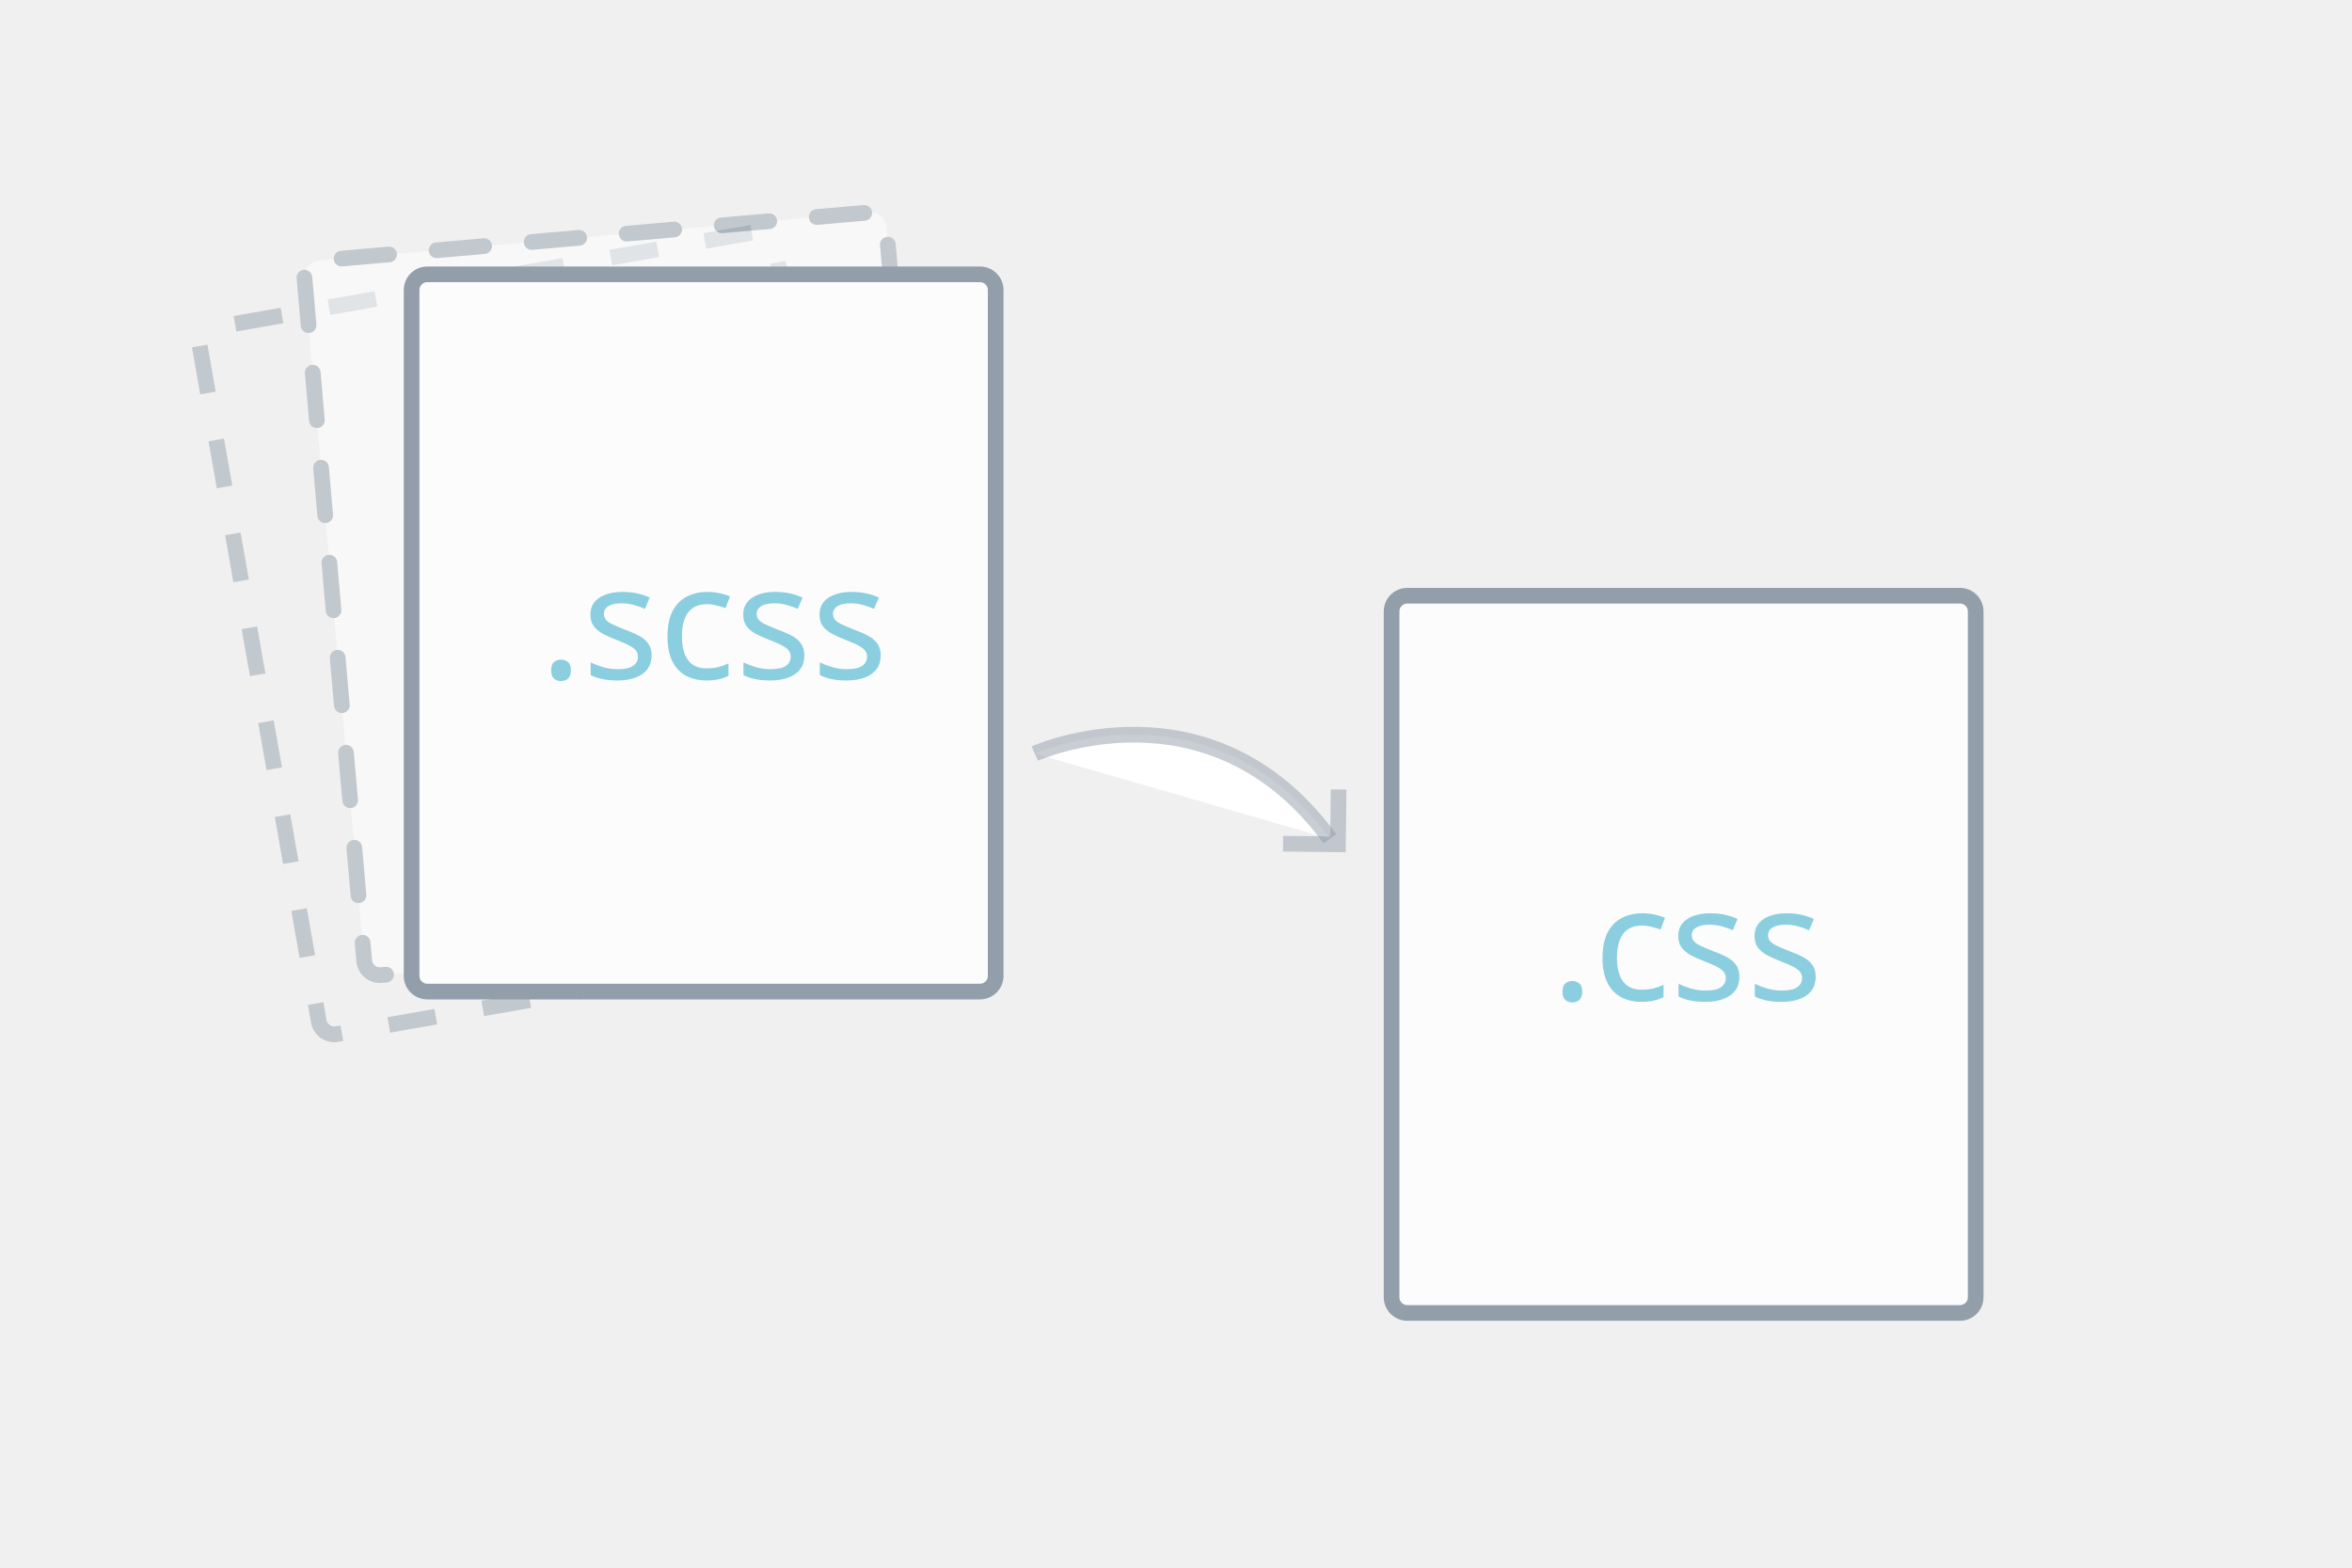
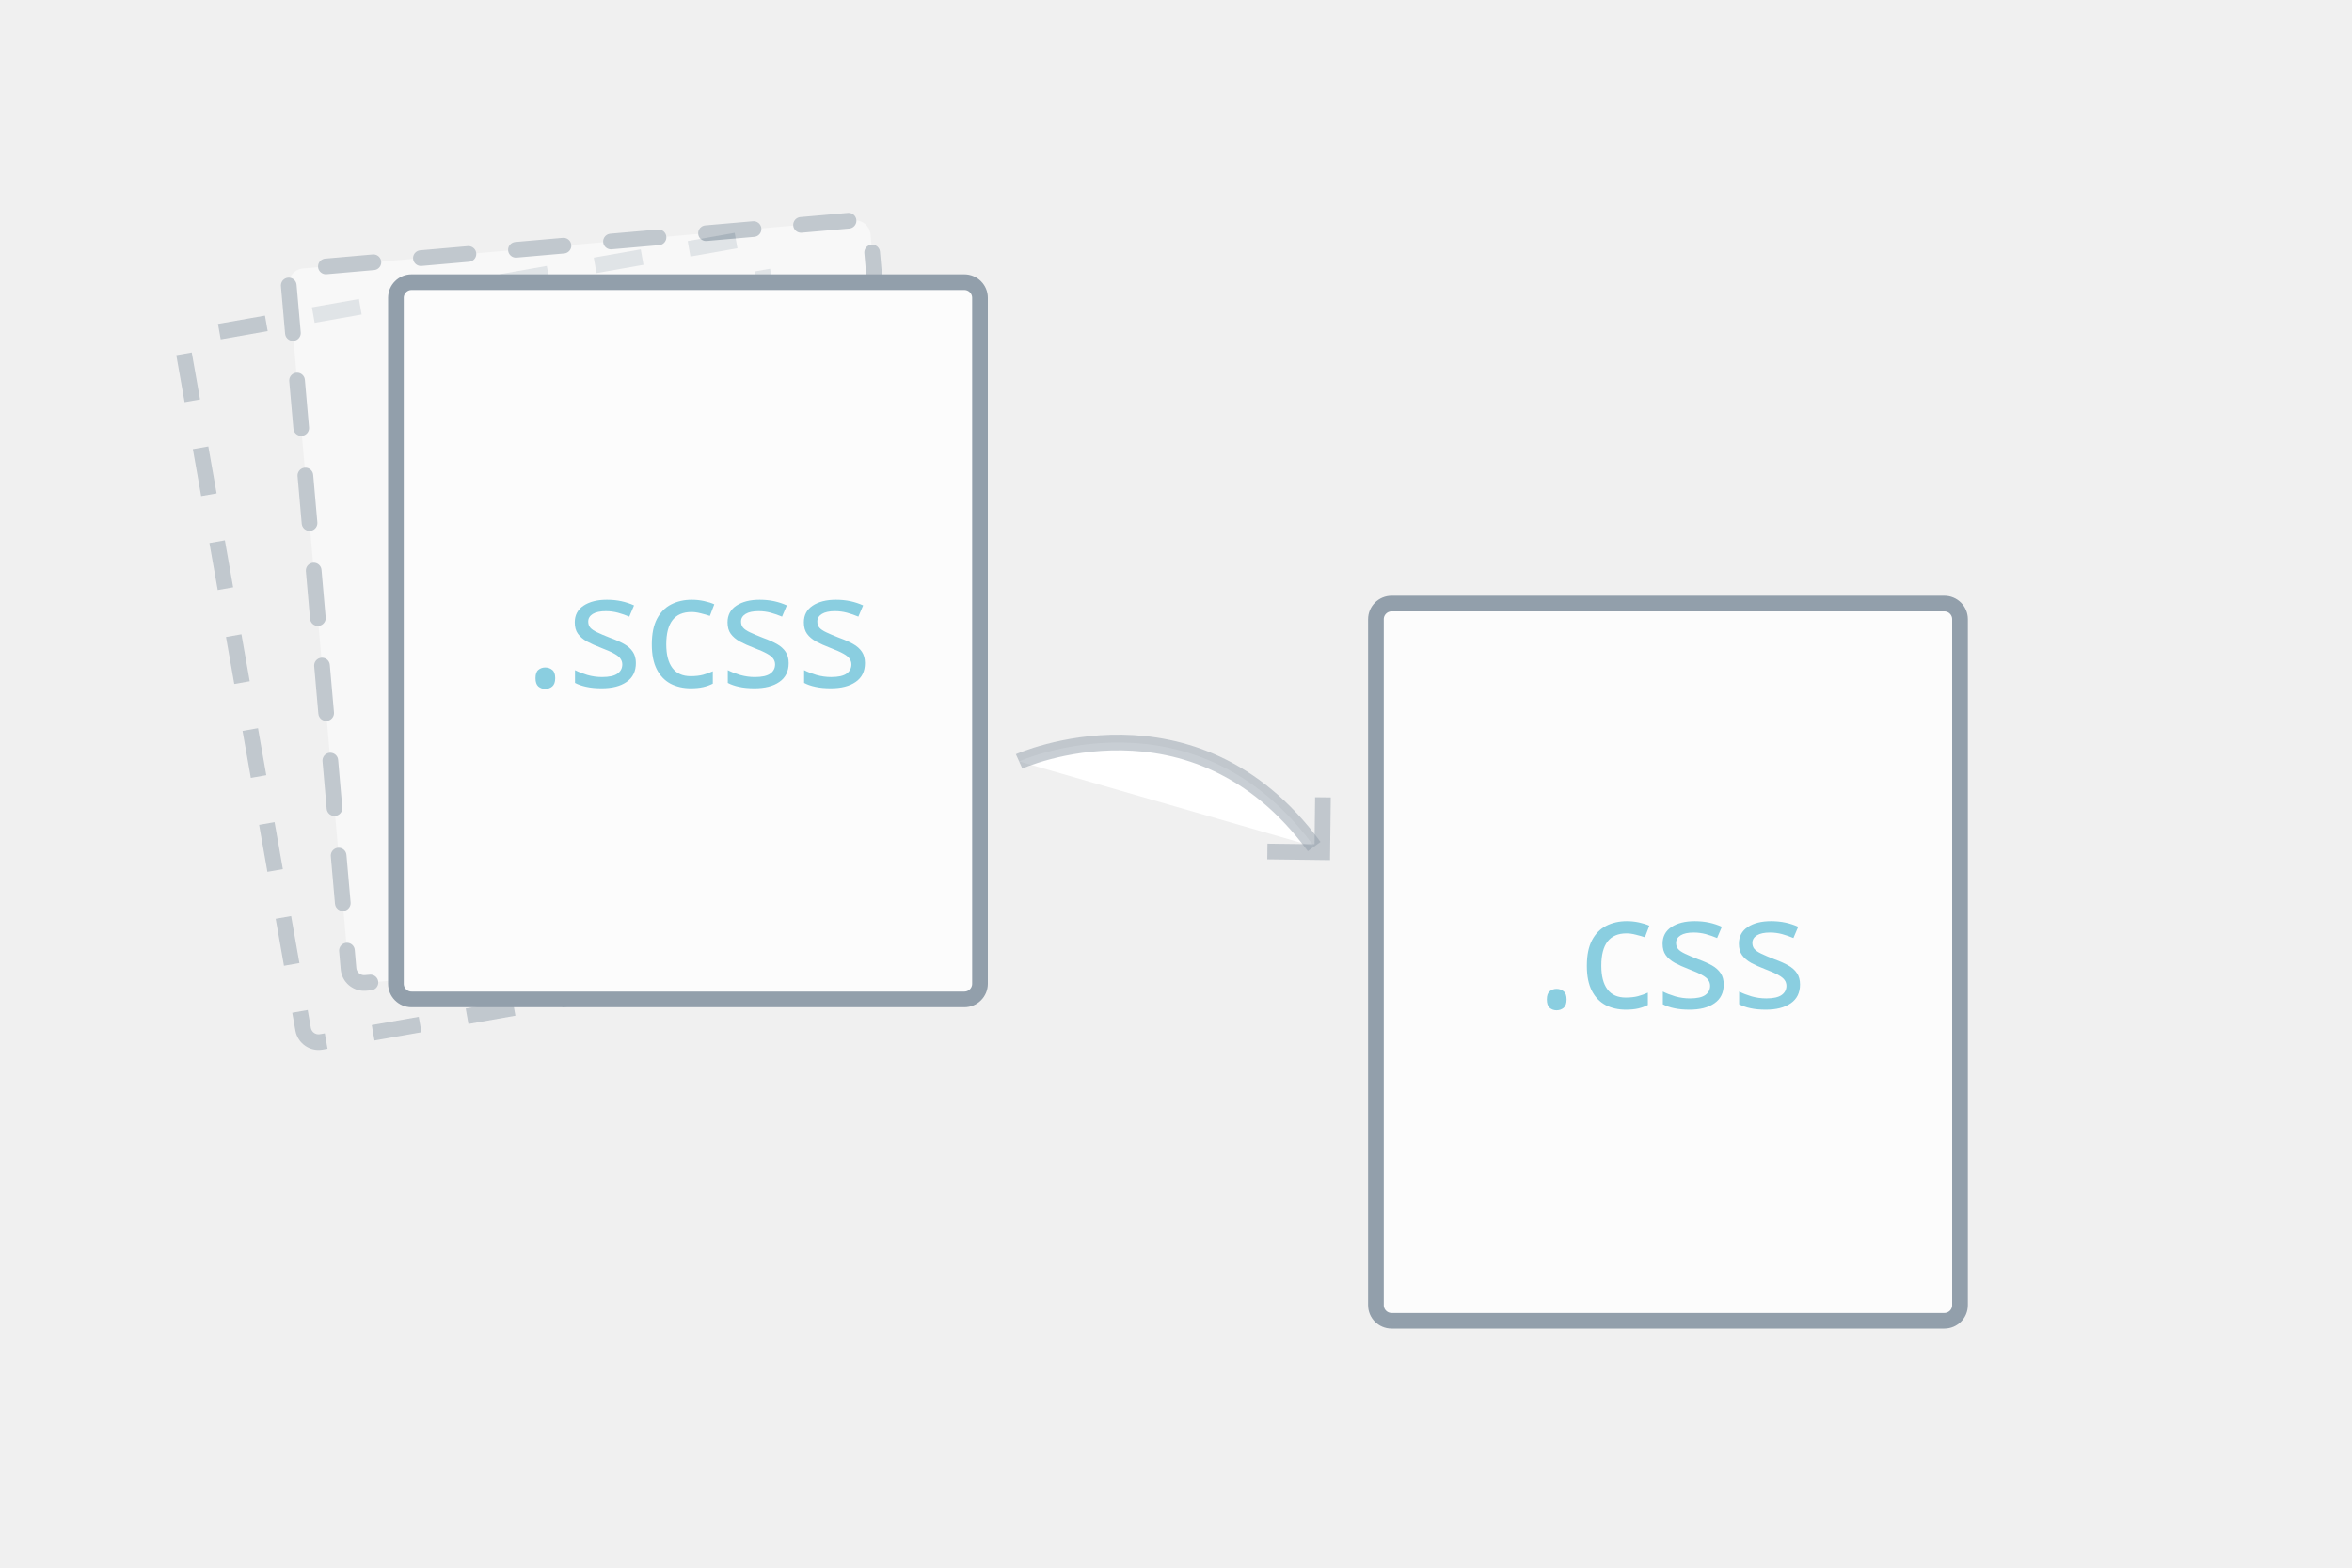
<svg xmlns="http://www.w3.org/2000/svg" width="300" height="200" viewBox="0 0 300 200">
-   <path stroke="#929FAB" stroke-width="2" stroke-miterlimit="10" stroke-dasharray="6.084,6.084" d="M114.03 117.367c.193 1.088-.534 2.125-1.62 2.317l-69.43 12.242c-1.088.192-2.125-.535-2.317-1.622L25.47 44.134c-.193-1.09.534-2.126 1.62-2.318l69.43-12.242c1.088-.192 2.125.535 2.317 1.622l15.194 86.17z" fill="none" opacity=".5" />
+   <path stroke="#929FAB" stroke-width="2" stroke-miterlimit="10" stroke-dasharray="6.084,6.084" d="M112.03 118.367c.193 1.088-.534 2.125-1.62 2.317l-69.43 12.242c-1.088.192-2.125-.535-2.317-1.622L23.47 45.134c-.193-1.09.534-2.126 1.62-2.318l69.43-12.242c1.088-.192 2.125.535 2.317 1.622l15.194 86.17z" fill="none" opacity=".5" />
  <g opacity=".5">
-     <path fill="#fff" d="M120.67 116.087c.097 1.1-.717 2.07-1.817 2.167l-70.232 6.144c-1.1.096-2.07-.718-2.166-1.818l-7.626-87.167c-.096-1.1.718-2.07 1.818-2.167l70.232-6.144c1.1-.096 2.07.718 2.167 1.818l7.626 87.167z" />
-     <path stroke="#929FAB" stroke-width="2" stroke-linecap="round" stroke-linejoin="round" stroke-dasharray="6.084,6.084" d="M120.67 116.087c.097 1.1-.717 2.07-1.817 2.167l-70.232 6.144c-1.1.096-2.07-.718-2.166-1.818l-7.626-87.167c-.096-1.1.718-2.07 1.818-2.167l70.232-6.144c1.1-.096 2.07.718 2.167 1.818l7.626 87.167z" fill="none" />
+     <path fill="#fff" d="M118.67 117.087c.097 1.1-.717 2.07-1.817 2.167l-70.232 6.144c-1.1.096-2.07-.718-2.166-1.818l-7.626-87.167c-.096-1.1.718-2.07 1.818-2.167l70.232-6.144c1.1-.096 2.07.718 2.167 1.818l7.626 87.167z" />
+     <path stroke="#929FAB" stroke-width="2" stroke-linecap="round" stroke-linejoin="round" stroke-dasharray="6.084,6.084" d="M118.67 117.087c.097 1.1-.717 2.07-1.817 2.167l-70.232 6.144c-1.1.096-2.07-.718-2.166-1.818l-7.626-87.167c-.096-1.1.718-2.07 1.818-2.167l70.232-6.144c1.1-.096 2.07.718 2.167 1.818l7.626 87.167z" fill="none" />
  </g>
-   <path fill="#FCFCFC" stroke="#929FAB" stroke-width="2" stroke-miterlimit="10" d="M127 124.5c0 1.105-.895 2-2 2H54.5c-1.105 0-2-.895-2-2V37c0-1.105.895-2 2-2H125c1.105 0 2 .895 2 2v87.5z" />
-   <text transform="translate(68.834 86.608)" fill="#8ACEE0" font-family="'MyriadPro-Regular'" font-size="20.32">.scss</text>
-   <path fill="#fff" stroke="#929FAB" stroke-width="2" stroke-miterlimit="10" stroke-opacity=".5" d="M131.99 96.135S154.314 86.1 169.623 107" />
-   <path stroke="#929FAB" stroke-width="2" stroke-miterlimit="10" stroke-opacity=".5" fill="none" d="M163.657 107.633l7 .087.086-7" />
-   <path stroke="#929FAB" stroke-width="2" stroke-miterlimit="10" d="M157.375 150.396" fill="none" />
-   <path fill="#FCFCFC" stroke="#929FAB" stroke-width="2" stroke-miterlimit="10" d="M252 165.5c0 1.105-.895 2-2 2h-70.5c-1.105 0-2-.895-2-2V78c0-1.105.895-2 2-2H250c1.105 0 2 .895 2 2v87.5z" />
-   <text transform="translate(197.834 127.608)" fill="#8ACEE0" font-family="'MyriadPro-Regular'" font-size="20.32">.css</text>
+   <path fill="#FCFCFC" stroke="#929FAB" stroke-width="2" stroke-miterlimit="10" d="M125 125.5c0 1.105-.895 2-2 2H52.5c-1.105 0-2-.895-2-2V38c0-1.105.895-2 2-2H123c1.105 0 2 .895 2 2v87.5z" />
+   <text transform="translate(66.834 87.608)" fill="#8ACEE0" font-family="'MyriadPro-Regular'" font-size="20.32">.scss</text>
+   <path fill="#fff" stroke="#929FAB" stroke-width="2" stroke-miterlimit="10" stroke-opacity=".5" d="M129.99 97.135S152.314 87.1 167.623 108" />
+   <path stroke="#929FAB" stroke-width="2" stroke-miterlimit="10" stroke-opacity=".5" fill="none" d="M161.657 108.633l7 .087.086-7" />
+   <path stroke="#929FAB" stroke-width="2" stroke-miterlimit="10" d="M155.375 151.396" fill="none" />
+   <path fill="#FCFCFC" stroke="#929FAB" stroke-width="2" stroke-miterlimit="10" d="M250 166.5c0 1.105-.895 2-2 2h-70.5c-1.105 0-2-.895-2-2V79c0-1.105.895-2 2-2H248c1.105 0 2 .895 2 2v87.5z" />
+   <text transform="translate(195.834 128.608)" fill="#8ACEE0" font-family="'MyriadPro-Regular'" font-size="20.32">.css</text>
</svg>
